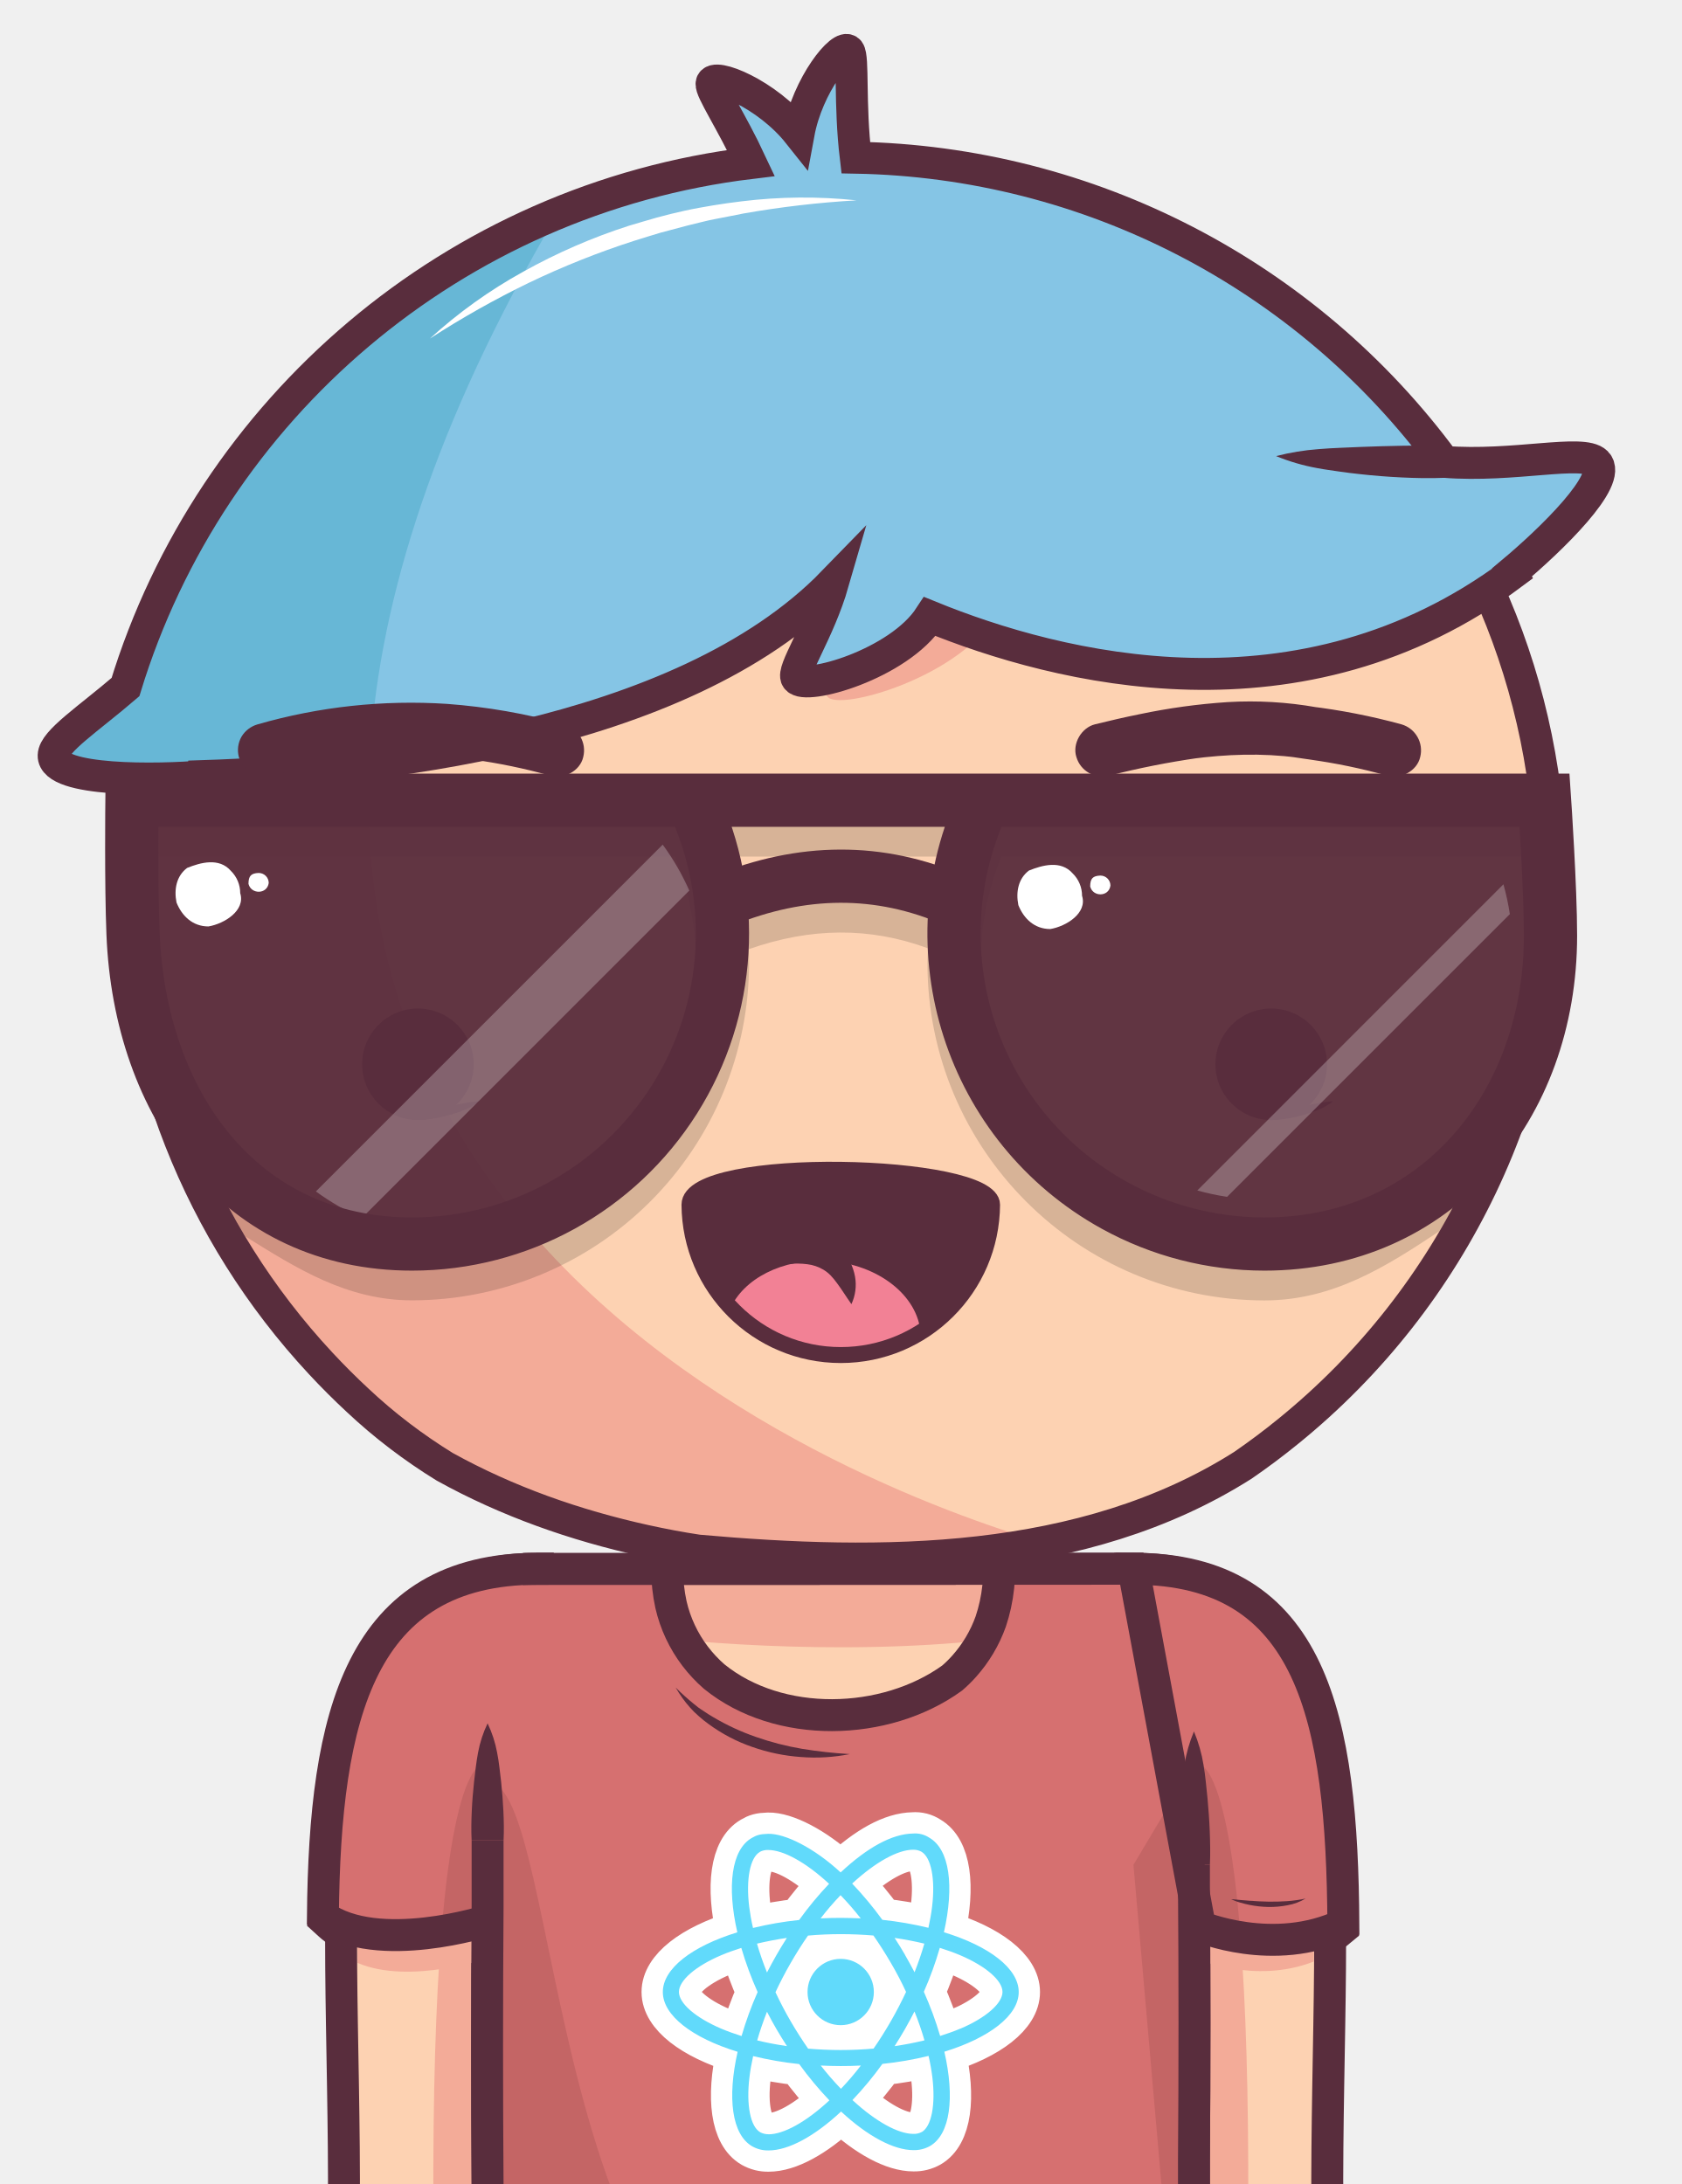
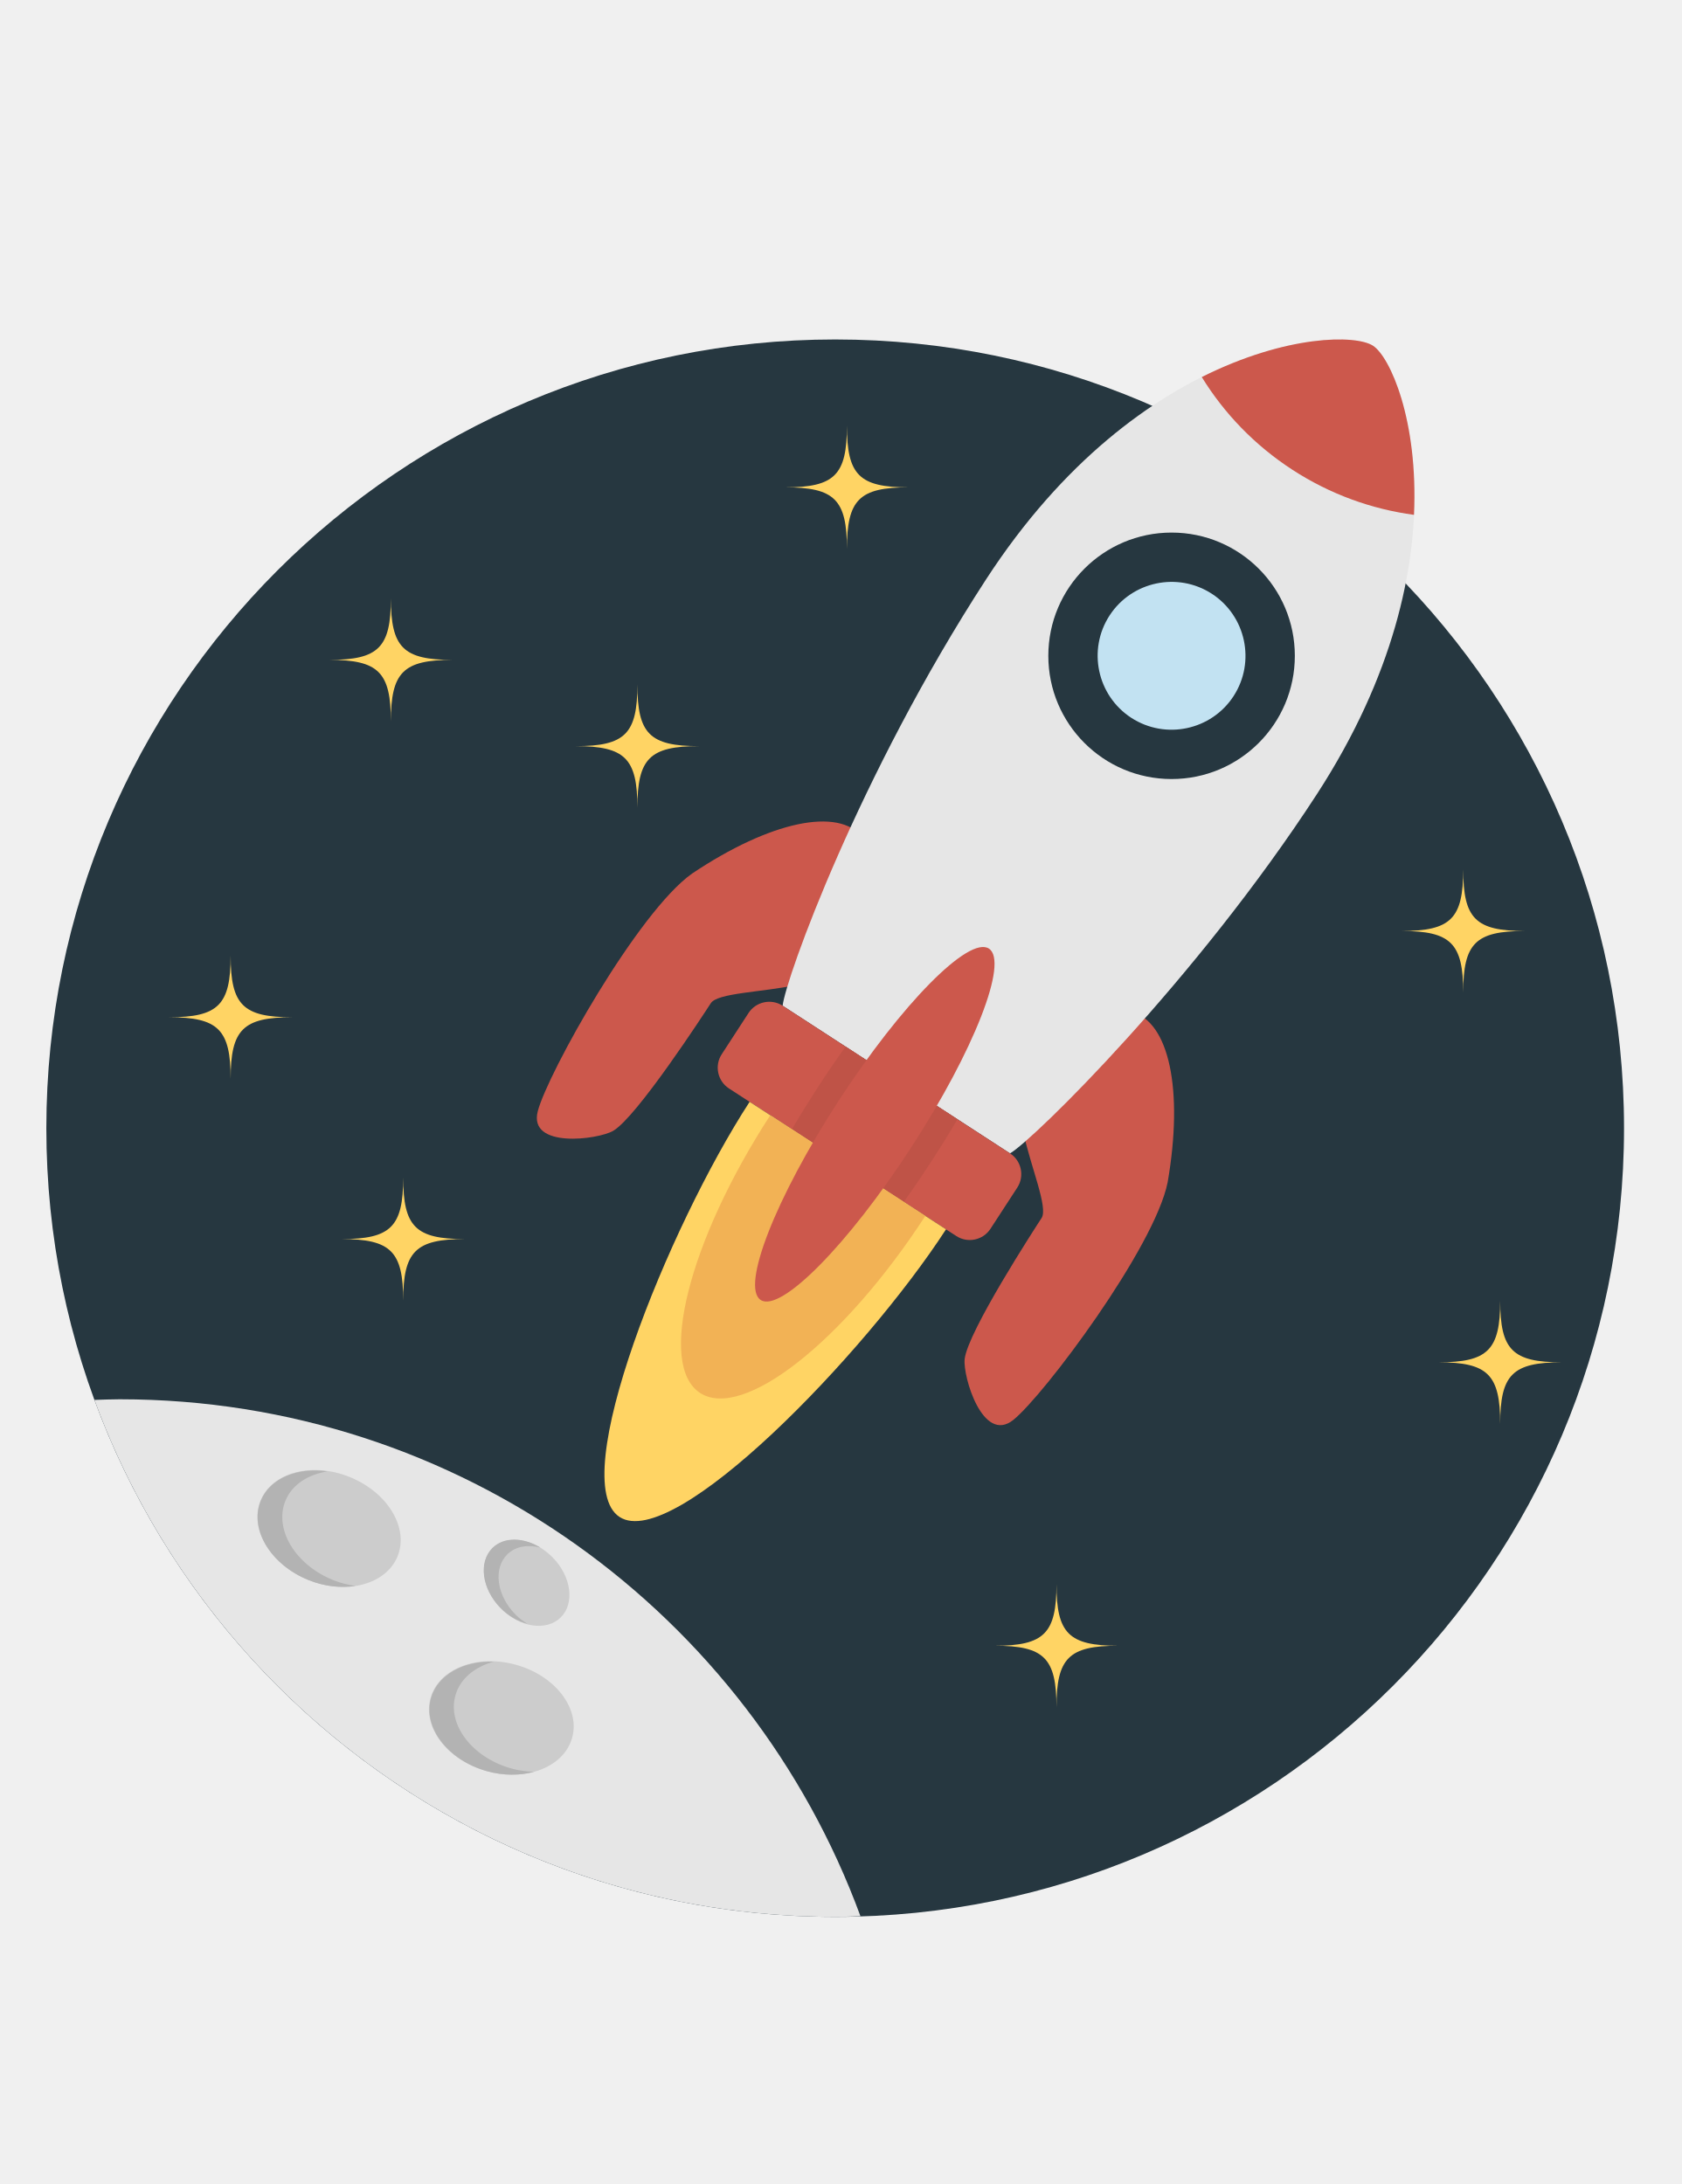
- <svg xmlns="http://www.w3.org/2000/svg" width="632" height="821" fill="none">
-   <g clip-path="url(#a)">
-     <path d="M426 589.72c90.76 0 72 114.24 72.87 241.28H426V589.72Z" fill="#FDD2B2" />
-     <path d="M448.74 662.87 426 701l11.38 130h31.76c.77-180.27-20.4-168.13-20.4-168.13Z" fill="#F3AB98" />
-     <path d="M49.25 331C49.25 183.68 168.68 64.25 316 64.25S582.75 183.68 582.75 331a266.213 266.213 0 0 1-98.65 207.12 264.415 264.415 0 0 1-16.94 12.69C407 589 331 589 262.39 582.89c-6.66-1-13.3-2.26-19.89-3.71-26.33-5.8-51.82-14.75-75.37-27.8a209.22 209.22 0 0 1-16.93-11.62 199.732 199.732 0 0 1-15.8-13.38 265.9 265.9 0 0 1-13.79-13.78A265.858 265.858 0 0 1 49.25 331Z" fill="#FDD2B2" />
-     <path d="M85.61 465.48c.7 1.2 1.39 2.4 2.11 3.58.43.72.88 1.42 1.33 2.14.66 1.07 1.32 2.14 2 3.19.48.76 1 1.5 1.46 2.24.66 1 1.32 2 2 3 .51.76 1 1.52 1.56 2.28.66 1 1.32 1.92 2 2.88.54.77 1.1 1.53 1.65 2.3.55.77 1.34 1.85 2 2.77.66.92 1.15 1.53 1.73 2.29.58.76 1.37 1.8 2.07 2.7.7.9 1.19 1.51 1.79 2.26.6.75 1.41 1.76 2.12 2.63.71.87 1.23 1.49 1.85 2.23.62.74 1.44 1.72 2.17 2.57.73.85 1.27 1.47 1.91 2.2l2.22 2.5c.65.73 1.31 1.44 2 2.16.86.94 1.73 1.87 2.6 2.79l1.21 1.28c1.29 1.34 2.59 2.68 3.91 4l.26.27c1.29 1.28 2.6 2.55 3.91 3.81l1.58 1.5c.95.89 1.9 1.78 2.86 2.66l1.16 1.06c1 .94 2.09 1.86 3.14 2.78 3.267 2.847 6.6 5.577 10 8.19a206.785 206.785 0 0 0 16.93 11.62c23.55 13 49 22 75.37 27.8 6.59 1.45 13.23 2.7 19.89 3.71 42.1 3.75 87 5.18 129.28-3.08C324.45 560 1.59 443.74 204.8 88.48c-2.72 1.25-5.4 2.54-8.06 3.88l-.59.29c-1.22.61-2.44 1.24-3.65 1.88l-1 .53c-3.76 2-7.48 4.07-11.13 6.23l-.9.53c-1.16.69-2.31 1.39-3.46 2.1l-.87.54a278.453 278.453 0 0 0-10.55 6.93l-1.08.75c-1.09.76-2.16 1.52-3.23 2.29l-.66.47a340.484 340.484 0 0 0-6.46 4.84l-.62.48c-1 .78-2 1.58-3 2.39l-1.17.94c-1 .81-2 1.62-3 2.45-2.11 1.75-4.19 3.55-6.24 5.37l-1.14 1-2.69 2.45L134 136a270.065 270.065 0 0 0-8.37 8.17l-1.38 1.41c-.79.82-1.58 1.64-2.36 2.47-.46.49-.92 1-1.37 1.48a214.59 214.59 0 0 0-4.06 4.46c-.45.51-.91 1-1.36 1.54-.71.81-1.41 1.63-2.11 2.45l-1.51 1.79c-.68.81-1.36 1.62-2 2.44-.54.66-1.08 1.33-1.61 2-1.07 1.33-2.12 2.66-3.16 4-.54.7-1.08 1.4-1.61 2.11s-1.2 1.59-1.79 2.4c-.59.81-1.07 1.45-1.59 2.18-.52.73-1.13 1.55-1.68 2.33a195.68 195.68 0 0 0-2.8 4.05c-.5.73-1 1.48-1.49 2.22-.49.74-1.1 1.66-1.64 2.5l-1.49 2.31-1.68 2.71c-.43.69-.86 1.38-1.28 2.07-.89 1.46-1.75 2.93-2.61 4.4l-1.22 2.16c-.54.95-1.08 1.91-1.61 2.87-.4.73-.8 1.46-1.19 2.19-.64 1.19-1.27 2.39-1.9 3.59l-1.2 2.34c-.64 1.28-1.28 2.55-1.91 3.84-.33.69-.67 1.39-1 2.09-.52 1.09-1 2.19-1.53 3.29-.31.66-.61 1.32-.91 2a213.102 213.102 0 0 0-2.17 5c-.22.52-.43 1.05-.65 1.57-.53 1.27-1.05 2.54-1.56 3.82-.27.67-.53 1.34-.79 2-.5 1.26-1 2.53-1.45 3.8-.21.55-.42 1.1-.62 1.65a549.286 549.286 0 0 0-1.85 5.26l-.56 1.7c-.44 1.333-.87 2.667-1.29 4l-.6 1.91c-.47 1.54-.93 3.08-1.37 4.63-.1.33-.2.66-.29 1-.52 1.84-1.02 3.687-1.5 5.54-.16.59-.3 1.19-.45 1.78-.35 1.39-.69 2.78-1 4.18l-.42 1.75c-.43 1.9-.85 3.8-1.24 5.71l-.15.77c-.34 1.7-.673 3.4-1 5.1-.11.61-.21 1.21-.32 1.82-.26 1.49-.51 3-.74 4.5-.08.51-.17 1-.24 1.52-.3 1.95-.57 3.91-.83 5.88l-.15 1.3c-.2 1.59-.38 3.19-.55 4.79-.06.6-.13 1.2-.19 1.81-.16 1.68-.31 3.37-.45 5.06 0 .35-.06.69-.08 1-.147 2-.277 4.017-.39 6.05 0 .53 0 1.07-.07 1.6a562.683 562.683 0 0 0-.18 4.71v1.77c0 2.05-.08 4.11-.08 6.17v.1c0 2.22 0 4.42.08 6.62 0 .76.06 1.52.08 2.28.05 1.47.1 2.94.17 4.41 0 .89.11 1.77.16 2.66.08 1.33.15 2.66.25 4 .07 1 .16 1.89.24 2.83.11 1.26.21 2.52.34 3.77.09 1 .21 1.94.31 2.91.14 1.21.27 2.43.42 3.64.12 1 .26 2 .39 2.95.16 1.18.32 2.37.5 3.55.15 1 .31 2 .47 3 .18 1.16.37 2.33.57 3.49.18 1 .36 2 .55 3 .21 1.15.43 2.3.65 3.44.22 1.14.41 2 .62 3 .24 1.14.48 2.27.74 3.4s.44 2 .68 2.93c.26 1.13.54 2.25.82 3.36.28 1.11.49 1.95.74 2.91.3 1.12.6 2.23.91 3.34.26 1 .53 1.92.81 2.87.32 1.11.65 2.21 1 3.31s.58 1.89.88 2.84a281.772 281.772 0 0 0 2 6.08c.38 1.09.76 2.18 1.15 3.27.33.91.65 1.83 1 2.74l1.24 3.27c.35.89.69 1.79 1 2.68.44 1.09.89 2.19 1.34 3.28.36.86.71 1.73 1.08 2.59.47 1.12 1 2.22 1.45 3.33.37.82.73 1.65 1.1 2.47.52 1.16 1.07 2.3 1.6 3.44l1.08 2.3c.61 1.26 1.24 2.5 1.87 3.75.32.63.62 1.27.95 1.9 1.92 3.74 3.92 7.43 6 11.07.29.47.66 1.08 1.02 1.69Z" fill="#F3AB98" />
-     <path d="M49.25 331C49.25 183.68 168.68 64.25 316 64.25S582.75 183.68 582.75 331a266.213 266.213 0 0 1-98.65 207.12 264.415 264.415 0 0 1-16.94 12.69C407 589 331 589 262.39 582.89c-6.66-1-13.3-2.26-19.89-3.71-26.33-5.8-51.82-14.75-75.37-27.8a209.22 209.22 0 0 1-16.93-11.62 199.732 199.732 0 0 1-15.8-13.38 265.9 265.9 0 0 1-13.79-13.78A265.858 265.858 0 0 1 49.25 331Z" stroke="#592D3D" stroke-width="12" stroke-miterlimit="10" />
-     <path d="M202.12 589.72c-90.77 0-72 114.24-72.87 241.28h72.87V589.72Z" fill="#FDD2B2" />
-     <path d="M183.23 662.87 206 701l-11.39 130h-31.73c-.81-180.27 20.35-168.13 20.35-168.13Z" fill="#F3AB98" />
-     <path d="M435.47 901H196.53a13.282 13.282 0 0 1-13.27-13.28V603a13.282 13.282 0 0 1 13.27-13.28h233.23c13.09 0 19 7.66 19 19.88v278.08a13.292 13.292 0 0 1-8.196 12.308A13.29 13.29 0 0 1 435.47 901Z" fill="#FDD2B2" />
-     <path d="M445.05 597.62a19.333 19.333 0 0 1-2.51-4 17.241 17.241 0 0 0-8.28-3.51 28.847 28.847 0 0 0-4.5-.34H196.53A13.282 13.282 0 0 0 183.26 603c29 10.42 83.29 16.24 132.74 16.24 63.06 0 104.38-9.35 129.05-21.62Z" fill="#F3AB98" />
-     <path d="M202.12 589.72c-90.77 0-72 114.24-72.87 241.28h50.07M426 589.72c90.76 0 72 114.24 72.87 241.28h-50.13L426 589.72Z" stroke="#592D3D" stroke-width="12" stroke-miterlimit="10" stroke-linecap="square" />
-     <path d="m196.53 589.82 233.23-.1" stroke="#592D3D" stroke-width="12" stroke-miterlimit="10" />
-     <path d="M196.53 901h116.62C204 901 212.24 669.82 183.26 669.82v217.86a13.29 13.29 0 0 0 3.872 9.413A13.276 13.276 0 0 0 196.53 901Z" fill="#F3AB98" />
-     <path d="M177.26 691.85c-.19-3.67-.11-7.34.05-11s.47-7.35.86-11c.2-1.84.4-3.67.65-5.51.25-1.84.49-3.67.85-5.51a44.155 44.155 0 0 1 3.59-11 44.155 44.155 0 0 1 3.59 11c.36 1.84.62 3.67.85 5.51.23 1.84.45 3.67.65 5.51.38 3.67.68 7.34.85 11 .17 3.66.25 7.34.06 11h-12Z" fill="#592D3D" />
-     <path d="M448.74 701v8c.26 34 .26 69 0 102.75v75.94A13.277 13.277 0 0 1 435.47 901H196.53a13.282 13.282 0 0 1-13.27-13.28v-65.85c-.25-34.87-.25-69.87 0-105.3v-24.72" stroke="#592D3D" stroke-width="12" stroke-miterlimit="10" />
-     <path d="M442.74 701c-.19-4.17-.1-8.35.06-12.53s.47-8.35.85-12.53c.2-2.09.41-4.18.65-6.27.24-2.09.49-4.17.85-6.26a55.126 55.126 0 0 1 3.59-12.53 55.126 55.126 0 0 1 3.59 12.53c.36 2.09.62 4.18.85 6.26.23 2.08.45 4.18.65 6.27.38 4.18.69 8.35.85 12.53.16 4.18.25 8.36.06 12.53h-12Zm-56.06-27.55C386.9 664 398.9 660 404.9 666a10.59 10.59 0 0 1 2.264 3.466 10.598 10.598 0 0 1-.083 8.121 10.606 10.606 0 0 1-9.871 6.448 10.615 10.615 0 0 1-7.47-3.185 10.395 10.395 0 0 1-3.06-7.4Zm-162.57-.3C223.9 665 232.9 661 238.9 664c8 3 8 14 0 19-4 2-8 0-11.75-2.48a10.395 10.395 0 0 1-3.04-7.37Z" fill="#592D3D" />
-     <path d="M316 662.77a27.136 27.136 0 0 1 1.5 5.84c.298 1.933.461 3.884.49 5.84l.3 11.69c.09 3.89.21 7.79.25 11.69l.17 11.67c.23 15.57.22 31.16.28 46.74.06 15.58.18 31.16 0 46.74-.09 7.79-.3 15.58-.53 23.37-.1 3.89-.29 7.79-.67 11.68a92.437 92.437 0 0 1-1.77 11.69 92.437 92.437 0 0 1-1.77-11.69c-.38-3.89-.57-7.79-.67-11.68-.23-7.79-.44-15.58-.53-23.37-.2-15.58 0-31.16 0-46.74 0-15.58 0-31.15.18-46.73l.17-11.7.33-11.68.33-11.68c.037-1.956.204-3.907.5-5.84a27.122 27.122 0 0 1 1.44-5.84Z" fill="#F3AB98" />
-     <path d="M241.22 714a18.524 18.524 0 0 1 4.67-1.5 29.765 29.765 0 0 1 4.68-.5l9.35-.33 18.7-.41c12.46-.19 24.91-.24 37.38-.27 12.47-.03 24.93-.16 37.39 0 6.23.09 12.46.3 18.7.53 3.11.11 6.23.3 9.34.67 3.158.35 6.284.945 9.35 1.78a59.177 59.177 0 0 1-9.35 1.77c-3.11.38-6.23.57-9.34.67-6.24.23-12.47.43-18.7.52-12.46.19-24.92 0-37.39 0-12.47 0-24.93 0-37.4-.15-6.23-.06-12.46-.26-18.68-.5l-9.35-.34a29.417 29.417 0 0 1-4.67-.5 18.444 18.444 0 0 1-4.68-1.44Zm17.19 31.38a12.516 12.516 0 0 1 3.74-1.11 18.337 18.337 0 0 1 3.62-.15c2.39.1 4.78.16 7.17.21 4.78.11 9.56.15 14.34.17 9.63 0 19.09.08 28.76-.21 9.67-.29 19.26-.43 28.88-.39 4.81 0 9.62.13 14.42.24 2.416.032 4.83.189 7.23.47 2.467.272 4.902.785 7.27 1.53a36.597 36.597 0 0 1-7.16 2 61.074 61.074 0 0 1-7.21.86c-4.82.35-9.64.65-14.45.82-9.64.36-19.27.32-28.88.45-4.81 0-9.61.22-14.48.1-4.87-.12-9.69-.13-14.52-.31s-9.68-.58-14.5-1.08c-2.42-.27-4.82-.57-7.23-.9a16.838 16.838 0 0 1-3.57-.84 11.493 11.493 0 0 1-3.43-1.86Zm-3.48 35.49a13.079 13.079 0 0 1 3.82-1.5 19.13 19.13 0 0 1 3.82-.49l7.63-.32c5.09-.18 10.19-.33 15.28-.41 10.18-.15 20.36-.15 30.52-.15s20.36-.17 30.54 0c5.09.09 10.18.3 15.27.53 2.553.086 5.1.306 7.63.66 2.605.357 5.17.964 7.66 1.81a41.239 41.239 0 0 1-7.63 1.77 70.317 70.317 0 0 1-7.64.67c-5.09.23-10.18.44-15.27.53-10.18.2-20.37.06-30.55 0s-20.36-.06-30.54-.25c-5.09-.1-10.19-.28-15.28-.49l-7.63-.37a19.354 19.354 0 0 1-3.82-.5 12.85 12.85 0 0 1-3.81-1.49Zm238.87-43.52c.21-37.11-1.21-70.07-7.73-95.39C476 616.6 457.89 601.48 426 601.48L448.79 736s22.52 10.24 45.01 1.35Z" fill="#F3AB98" />
-     <path d="M502.41 726.79a20.344 20.344 0 0 1-3.7 2.43" stroke="#592D3D" stroke-width="12" stroke-miterlimit="10" stroke-linecap="square" />
-     <path d="M142.11 640.88c-6.83 25.57-8 59.13-7.74 97 19.9 8.54 50.42-2.15 50.42-2.15l17.33-132.24c-30.87-.03-49.27 13.87-60.01 37.39Z" fill="#F3AB98" />
-     <path d="M429.76 589.72h-54.21v.1a62.796 62.796 0 0 1-1.44 13.39 61.024 61.024 0 0 1-1.74 6.33 50.884 50.884 0 0 1-10 16.83 48.372 48.372 0 0 1-4.5 4.43c-25.17 18.2-65.17 19.2-89.48-.58a51.783 51.783 0 0 1-7.11-7.6 50.846 50.846 0 0 1-9.1-19.41 62.458 62.458 0 0 1-1.07-6.59 61.057 61.057 0 0 1-.37-6.8v-.1h-54.21A13.282 13.282 0 0 0 183.26 603v284.68a13.29 13.29 0 0 0 3.872 9.413A13.276 13.276 0 0 0 196.53 901h238.94a13.282 13.282 0 0 0 13.27-13.28V609.6c0-12.22-5.89-19.88-18.98-19.88Z" fill="#D67070" />
-     <path d="M426 589.72c63.54 0 73.4 56 73.9 133.17-18.6 11.62-48.91 1.31-48.91 1.31L426 589.72Z" fill="#D67070" />
-     <path d="M448.74 662.87 426 701l11.38 130h11.61V725.35l17.28 2.89c-5.67-72.17-17.53-65.37-17.53-65.37Z" fill="#C46565" />
-     <path d="M202.12 589.72c-61.78 0-75.83 53.8-76.85 127.66 19 19.86 58 4.58 58 4.58l18.85-132.24Z" fill="#D67070" />
-     <path d="M183.23 662.87V722l-17.31 4.31c5.67-70.12 17.31-63.44 17.31-63.44Z" fill="#C46565" />
-     <path d="M202.12 589.72c-66.79 0-80.08 54.7-80.76 130.72C142 735.22 183.22 722 183.22 722M426 589.72c67.41 0 78.45 56.29 78.9 133.78-26.2 12.43-53.91.7-53.91.7L426 589.72Z" stroke="#592D3D" stroke-width="12" stroke-miterlimit="10" stroke-linecap="square" />
-     <path d="M196.53 901h116.62C204 901 212.24 669.82 183.26 669.82v217.86a13.29 13.29 0 0 0 3.872 9.413A13.276 13.276 0 0 0 196.53 901Z" fill="#C46565" />
-     <path d="M177.26 691.85c-.19-3.67-.11-7.34.05-11s.47-7.35.86-11c.2-1.84.4-3.67.65-5.51.25-1.84.49-3.67.85-5.51a44.155 44.155 0 0 1 3.59-11 43.74 43.74 0 0 1 3.58 11c.37 1.84.63 3.67.86 5.51.23 1.84.45 3.67.65 5.51.38 3.67.68 7.34.85 11 .17 3.66.25 7.34.06 11h-12Z" fill="#592D3D" />
-     <path d="M448.74 701v8c.26 34 .26 69 0 102.75v75.94A13.277 13.277 0 0 1 435.47 901H196.53a13.282 13.282 0 0 1-13.27-13.28v-65.85c-.25-34.87-.25-69.87 0-105.3v-24.72" stroke="#592D3D" stroke-width="12" stroke-miterlimit="10" />
-     <path d="M442.74 701c-.19-4.17-.1-8.35.06-12.53s.47-8.35.85-12.53c.2-2.09.41-4.18.65-6.27.24-2.09.49-4.17.86-6.26a54.519 54.519 0 0 1 3.58-12.53 55.126 55.126 0 0 1 3.59 12.53c.36 2.09.62 4.18.85 6.26.23 2.08.45 4.18.65 6.27.38 4.18.69 8.35.85 12.53.16 4.18.25 8.36.06 12.53h-12Z" fill="#592D3D" />
-     <path d="M375.55 589.82a62.796 62.796 0 0 1-1.44 13.39 61.024 61.024 0 0 1-1.74 6.33 50.884 50.884 0 0 1-10 16.83 48.372 48.372 0 0 1-4.5 4.43c-25.17 18.2-65.17 19.2-89.48-.58a51.783 51.783 0 0 1-7.11-7.6 50.846 50.846 0 0 1-9.1-19.41 62.458 62.458 0 0 1-1.07-6.59 61.057 61.057 0 0 1-.37-6.8m-54.21 0 233.23-.1-233.23.1Z" stroke="#592D3D" stroke-width="12" stroke-miterlimit="10" />
-     <path d="M319.4 659.39a66.595 66.595 0 0 1-18.39 1.1 69.78 69.78 0 0 1-18.2-3.76 61.442 61.442 0 0 1-16.5-8.64l-1.86-1.41c-.61-.48-1.2-1-1.79-1.52a32.226 32.226 0 0 1-3.33-3.28 43.838 43.838 0 0 1-5.38-7.51 87.56 87.56 0 0 0 6.74 6.09c.58.48 1.17.95 1.75 1.4.58.45 1.23.82 1.84 1.24.61.42 1.22.84 1.85 1.23l1.91 1.16a88.081 88.081 0 0 0 16.1 7.46 106.232 106.232 0 0 0 17.25 4.45 173.89 173.89 0 0 0 18.01 1.99Z" fill="#592D3D" />
-     <path d="M123.83 723.5a24.507 24.507 0 0 0 3.68 2.77" stroke="#592D3D" stroke-width="12" stroke-miterlimit="10" stroke-linecap="square" />
-     <path d="M490.7 713.69a19.895 19.895 0 0 1-6.76 2.52 34.796 34.796 0 0 1-7.2.65 40.197 40.197 0 0 1-7.18-.79c-1.18-.21-2.33-.56-3.49-.87-1.16-.31-2.27-.77-3.37-1.24 1.21 0 2.38.18 3.56.28l3.52.29c1.17 0 2.33.2 3.5.21 1.17.01 2.32.11 3.48.12 2.333.04 4.667-.023 7-.19a49.333 49.333 0 0 0 6.94-.98Z" fill="#592D3D" />
-     <path d="M382.88 748.83c0-8.86-11.1-17.26-28.11-22.47 3.93-17.34 2.18-31.13-5.51-35.55a9.564 9.564 0 0 0-6.08-1.56c-8 .13-17.31 5.35-27.23 14.62-9.95-9.22-20.95-14.67-27.24-14.51-3.16.09-4.37.52-6.16 1.56-7.67 4.41-9.38 18.18-5.43 35.47-17 5.23-28 13.61-28 22.44 0 8.83 11.1 17.26 28.11 22.47-3.93 17.34-2.18 31.13 5.51 35.55a11.928 11.928 0 0 0 6.13 1.53c7.5 0 17.31-5.35 27.24-14.62 9.92 9.22 19.74 14.51 27.24 14.51a12.104 12.104 0 0 0 6.16-1.53c7.66-4.42 9.38-18.19 5.42-35.47 16.91-5.21 27.95-13.61 27.95-22.44Zm-39.72-53.49a6.325 6.325 0 0 1 3.1.71c3.71 2.13 5.32 10.23 4.07 20.64-.3 2.56-.79 5.26-1.39 8a132.986 132.986 0 0 0-17.32-3 132.861 132.861 0 0 0-11.34-13.63c8.88-8.19 17.21-12.71 22.88-12.72Zm-51.32 67.45c1.28 2.18 2.59 4.307 3.93 6.38-3.87-.57-7.61-1.28-11.18-2.15 1-3.52 2.26-7.15 3.68-10.77 1.12 2.18 2.29 4.36 3.57 6.54Zm-7.33-32.15c3.57-.84 7.33-1.58 11.23-2.15-1.33 2.1-2.67 4.25-3.92 6.46s-2.43 4.36-3.55 6.54a114.84 114.84 0 0 1-3.76-10.85Zm6.95 18.27c1.69-3.65 3.6-7.31 5.65-10.88 2.05-3.57 4.3-7.17 6.57-10.41 4.06-.36 8.18-.55 12.32-.55 4.14 0 8.23.19 12.27.52 2.26 3.24 4.47 6.71 6.6 10.36 2.13 3.65 4 7.2 5.67 10.85-1.72 3.66-3.6 7.31-5.65 10.88-2.05 3.57-4.3 7.17-6.57 10.42-4.06.35-8.18.54-12.32.54-4.14 0-8.23-.19-12.27-.52-2.26-3.24-4.47-6.7-6.6-10.36-2.13-3.66-3.95-7.2-5.67-10.85Zm48.7 13.8c1.25-2.18 2.42-4.39 3.54-6.57a114.649 114.649 0 0 1 3.76 10.86c-3.57.87-7.33 1.61-11.23 2.18 1.34-2.11 2.67-4.26 3.93-6.47Zm0-27.84c-1.25-2.18-2.59-4.31-3.93-6.38 3.88.567 7.607 1.283 11.18 2.15-1 3.52-2.26 7.15-3.68 10.77-1.15-2.18-2.32-4.36-3.6-6.54h.03Zm-16.66-13.72c-2.46-.1-5-.19-7.5-.19s-5.1.06-7.58.19a105.674 105.674 0 0 1 7.5-8.72 114.22 114.22 0 0 1 7.58 8.72Zm-37.93-25a6.084 6.084 0 0 1 3.14-.71c5.64 0 14 4.5 22.9 12.71a129.387 129.387 0 0 0-11.26 13.6 129.052 129.052 0 0 0-17.34 3c-.63-2.72-1.09-5.37-1.42-7.9-1.28-10.42.3-18.52 3.98-20.67v-.03Zm-6.87 69.23c-2.7-.85-5.26-1.78-7.63-2.78-9.66-4.12-15.9-9.52-15.9-13.8 0-4.28 6.24-9.71 15.9-13.8 2.34-1 4.9-1.91 7.55-2.75a130.759 130.759 0 0 0 6.13 16.6 130.734 130.734 0 0 0-6.05 16.56v-.03Zm10.12 36.91a6.435 6.435 0 0 1-3.08-.73c-3.71-2.13-5.32-10.23-4.07-20.64.3-2.57.79-5.26 1.39-8a131.264 131.264 0 0 0 17.32 3 131.91 131.91 0 0 0 11.34 13.64c-8.89 8.24-17.23 12.76-22.9 12.76v-.03Zm27.23-17.09a114.561 114.561 0 0 1-7.58-8.73c2.46.11 5 .19 7.5.19s5.1-.05 7.58-.19a106.013 106.013 0 0 1-7.5 8.76v-.03Zm30.38 16.25a6.084 6.084 0 0 1-3.14.71c-5.64 0-14-4.5-22.9-12.71a129.387 129.387 0 0 0 11.26-13.6 129.052 129.052 0 0 0 17.34-3 75.545 75.545 0 0 1 1.42 7.93c1.28 10.45-.3 18.54-3.98 20.7v-.03Zm14.48-38.85c-2.35 1-4.91 1.9-7.56 2.75a131.57 131.57 0 0 0-6.13-16.61 129.01 129.01 0 0 0 6-16.52c2.7.85 5.26 1.77 7.66 2.78 9.66 4.12 15.9 9.52 15.9 13.8 0 4.28-6.22 9.74-15.87 13.83v-.03Z" fill="#000" stroke="#fff" stroke-width="16" />
-     <path d="M315.97 761.29c6.881 0 12.46-5.579 12.46-12.46 0-6.881-5.579-12.46-12.46-12.46-6.881 0-12.46 5.579-12.46 12.46 0 6.881 5.579 12.46 12.46 12.46Z" fill="#000" stroke="#fff" stroke-width="24" />
-     <path d="M382.88 748.83c0-8.86-11.1-17.26-28.11-22.47 3.93-17.34 2.18-31.13-5.51-35.55a9.564 9.564 0 0 0-6.08-1.56c-8 .13-17.31 5.35-27.23 14.62-9.95-9.22-20.95-14.67-27.24-14.51-3.16.09-4.37.52-6.16 1.56-7.67 4.41-9.38 18.18-5.43 35.47-17 5.23-28 13.61-28 22.44 0 8.83 11.1 17.26 28.11 22.47-3.93 17.34-2.18 31.13 5.51 35.55a11.928 11.928 0 0 0 6.13 1.53c7.5 0 17.31-5.35 27.24-14.62 9.92 9.22 19.74 14.51 27.24 14.51a12.104 12.104 0 0 0 6.16-1.53c7.66-4.42 9.38-18.19 5.42-35.47 16.91-5.21 27.95-13.61 27.95-22.44Zm-39.72-53.49a6.325 6.325 0 0 1 3.1.71c3.71 2.13 5.32 10.23 4.07 20.64-.3 2.56-.79 5.26-1.39 8a132.986 132.986 0 0 0-17.32-3 132.861 132.861 0 0 0-11.34-13.63c8.88-8.19 17.21-12.71 22.88-12.72Zm-51.32 67.45c1.28 2.18 2.59 4.307 3.93 6.38-3.87-.57-7.61-1.28-11.18-2.15 1-3.52 2.26-7.15 3.68-10.77 1.12 2.18 2.29 4.36 3.57 6.54Zm-7.33-32.15c3.57-.84 7.33-1.58 11.23-2.15-1.33 2.1-2.67 4.25-3.92 6.46s-2.43 4.36-3.55 6.54a114.84 114.84 0 0 1-3.76-10.85Zm6.95 18.27c1.69-3.65 3.6-7.31 5.65-10.88 2.05-3.57 4.3-7.17 6.57-10.41 4.06-.36 8.18-.55 12.32-.55 4.14 0 8.23.19 12.27.52 2.26 3.24 4.47 6.71 6.6 10.36 2.13 3.65 4 7.2 5.67 10.85-1.72 3.66-3.6 7.31-5.65 10.88-2.05 3.57-4.3 7.17-6.57 10.42-4.06.35-8.18.54-12.32.54-4.14 0-8.23-.19-12.27-.52-2.26-3.24-4.47-6.7-6.6-10.36-2.13-3.66-3.95-7.2-5.67-10.85Zm48.7 13.8c1.25-2.18 2.42-4.39 3.54-6.57a114.649 114.649 0 0 1 3.76 10.86c-3.57.87-7.33 1.61-11.23 2.18 1.34-2.11 2.67-4.26 3.93-6.47Zm0-27.84c-1.25-2.18-2.59-4.31-3.93-6.38 3.88.567 7.607 1.283 11.18 2.15-1 3.52-2.26 7.15-3.68 10.77-1.15-2.18-2.32-4.36-3.6-6.54h.03Zm-16.66-13.72c-2.46-.1-5-.19-7.5-.19s-5.1.06-7.58.19a105.674 105.674 0 0 1 7.5-8.72 114.22 114.22 0 0 1 7.58 8.72Zm-37.93-25a6.084 6.084 0 0 1 3.14-.71c5.64 0 14 4.5 22.9 12.71a129.387 129.387 0 0 0-11.26 13.6 129.052 129.052 0 0 0-17.34 3c-.63-2.72-1.09-5.37-1.42-7.9-1.28-10.42.3-18.52 3.98-20.67v-.03Zm-6.87 69.23c-2.7-.85-5.26-1.78-7.63-2.78-9.66-4.12-15.9-9.52-15.9-13.8 0-4.28 6.24-9.71 15.9-13.8 2.34-1 4.9-1.91 7.55-2.75a130.759 130.759 0 0 0 6.13 16.6 130.734 130.734 0 0 0-6.05 16.56v-.03Zm10.12 36.91a6.435 6.435 0 0 1-3.08-.73c-3.71-2.13-5.32-10.23-4.07-20.64.3-2.57.79-5.26 1.39-8a131.264 131.264 0 0 0 17.32 3 131.91 131.91 0 0 0 11.34 13.64c-8.89 8.24-17.23 12.76-22.9 12.76v-.03Zm27.23-17.09a114.561 114.561 0 0 1-7.58-8.73c2.46.11 5 .19 7.5.19s5.1-.05 7.58-.19a106.013 106.013 0 0 1-7.5 8.76v-.03Zm30.38 16.25a6.084 6.084 0 0 1-3.14.71c-5.64 0-14-4.5-22.9-12.71a129.387 129.387 0 0 0 11.26-13.6 129.052 129.052 0 0 0 17.34-3 75.545 75.545 0 0 1 1.42 7.93c1.28 10.45-.3 18.54-3.98 20.7v-.03Zm14.48-38.85c-2.35 1-4.91 1.9-7.56 2.75a131.57 131.57 0 0 0-6.13-16.61 129.01 129.01 0 0 0 6-16.52c2.7.85 5.26 1.77 7.66 2.78 9.66 4.12 15.9 9.52 15.9 13.8 0 4.28-6.22 9.74-15.87 13.83v-.03Z" fill="#61DAFB" />
-     <path d="M315.97 761.29c6.881 0 12.46-5.579 12.46-12.46 0-6.881-5.579-12.46-12.46-12.46-6.881 0-12.46 5.579-12.46 12.46 0 6.881 5.579 12.46 12.46 12.46Z" fill="#61DAFB" />
-     <path d="M157.06 421.04c11.576 0 20.96-9.384 20.96-20.96s-9.384-20.96-20.96-20.96-20.96 9.384-20.96 20.96 9.384 20.96 20.96 20.96Z" fill="#592D3D" />
-     <path d="M156.93 417c1.79-.1 3.79-.26 5.7-.46 1.91-.2 3.86-.44 5.79-.74 1.93-.3 3.87-.65 5.81-1 1.94-.35 3.92-.68 6-.83a24.752 24.752 0 0 1-5.31 3.12 48.726 48.726 0 0 1-5.78 2 50.488 50.488 0 0 1-6 1.36 36.15 36.15 0 0 1-6.24.54l.03-3.99ZM477.77 421.04c11.576 0 20.96-9.384 20.96-20.96s-9.384-20.96-20.96-20.96-20.96 9.384-20.96 20.96 9.384 20.96 20.96 20.96Z" fill="#592D3D" />
-     <path d="M477.77 417c1.8-.1 3.79-.26 5.7-.46 1.91-.2 3.87-.44 5.8-.74 1.93-.3 3.87-.65 5.81-1 1.94-.35 3.92-.68 6-.83a24.992 24.992 0 0 1-5.31 3.12 48.726 48.726 0 0 1-5.78 2 50.885 50.885 0 0 1-6 1.36c-2.061.36-4.148.541-6.24.54l.02-3.99Zm-218.63 35.86c0-18.9 113.72-16.06 113.72 0a56.861 56.861 0 0 1-113.72 0Z" fill="#592D3D" />
-     <path d="M311 474c-16.95-1-31.73 6.75-36.65 18.22a56.857 56.857 0 0 0 65.14 12.53 55.478 55.478 0 0 0 6.51-3.55c-.92-14.11-15.94-26.02-35-27.2Z" fill="#F28195" />
-     <path d="M259.14 452.86c0-18.9 113.72-16.06 113.72 0a56.861 56.861 0 0 1-113.72 0Z" stroke="#592D3D" stroke-width="6" stroke-miterlimit="10" />
-     <path d="M294.12 463.46c.45-.11.63-.16.92-.21l.75-.14c.49-.09 1-.14 1.46-.18.96-.098 1.926-.131 2.89-.1a25.05 25.05 0 0 1 5.79.81 21.396 21.396 0 0 1 10.35 6.1 20.185 20.185 0 0 1 5.08 10.16c.625 3.508.15 7.123-1.36 10.35-2.07-2.93-3.66-5.56-5.32-7.76a28.294 28.294 0 0 0-2.45-3 14.09 14.09 0 0 0-2.7-2.16 15.48 15.48 0 0 0-6.11-2.09A29.622 29.622 0 0 0 300 475c-.59 0-1.18 0-1.76.05l-.85.06h-.62l-2.65-11.65Z" fill="#592D3D" />
-     <path d="M374.73 230.34c-12.86 24-60 37.44-63.83 31.42-4.29-6.73 37.85-55.32 13.9-106.14" fill="#F3AB98" />
-     <path d="M600 173.85c-5.1-5.1-31.06 1.83-57.19-.23A280.99 280.99 0 0 0 321.63 59.28c-2.44-20.48-.75-37.68-2.61-40.1-2.49-3.22-15.49 12.68-18.87 31-11.91-15-32.14-23-32.72-18.8-.38 2.68 7.44 14.09 14.81 29.9-111.6 13.47-203.08 92.26-235.08 197-13.86 11.92-26.86 20.34-27 25.69-.27 9.92 39.31 9.36 56.58 7.82v-.06c60.65-2 179-13.78 236.42-72.89-5.52 19.09-15.69 33.16-13.73 36.16 3 4.67 38.32-5.19 50.07-23.24 48 19.59 139.49 43.16 219-16.16l-.22-.43c14.49-12.11 38.07-34.92 31.72-41.32Z" fill="#85C5E5" />
-     <path d="M542.85 179.62c-5.4.24-10.66.11-16-.14s-10.59-.67-15.87-1.26c-2.64-.29-5.28-.6-7.91-1s-5.27-.72-7.89-1.23a76.905 76.905 0 0 1-15.58-4.54 91.882 91.882 0 0 1 16-2.62c2.63-.22 5.26-.37 7.89-.48l7.88-.34c5.25-.22 10.49-.34 15.72-.45 5.23-.11 10.48-.12 15.62 0l.14 12.06ZM52.6 261v.39l-.12.53-.28 1.11c-.21.75-.43 1.52-.66 2.29-.47 1.55-1 3.14-1.54 4.75-.54 1.61-1.06 3.28-1.77 5a20.656 20.656 0 0 1-1.38 2.6 17.887 17.887 0 0 1-2.07 2.77 13.136 13.136 0 0 1-3.72-5.47 16.114 16.114 0 0 1-.76-2.9c-.21-1-.31-2-.43-2.95a30 30 0 0 1 0-6c.098-1.009.258-2.011.48-3 .12-.5.25-1 .41-1.51.077-.261.167-.518.27-.77.1-.28.18-.48.36-.9L52.6 261Z" fill="#592D3D" />
-     <path d="M76.74 291.82v-.06c17-.56 38.63-1.9 62.14-4.84 2.63-55.92 22-121.58 65.92-198.44l-6.8-3.25A282.162 282.162 0 0 0 47.16 258.31c-13.86 11.92-26.86 20.34-27 25.69-.27 9.92 39.31 9.36 56.58 7.82Z" fill="#67B7D6" />
-     <path d="M600 173.85c-5.1-5.1-31.06 1.83-57.19-.23A280.99 280.99 0 0 0 321.63 59.28c-2.44-20.48-.75-37.68-2.61-40.1-2.49-3.22-15.49 12.68-18.87 31-11.91-15-32.14-23-32.72-18.8-.38 2.68 7.44 14.09 14.81 29.9-111.6 13.47-203.08 92.26-235.08 197-13.86 11.92-26.86 20.34-27 25.69-.27 9.92 39.31 9.36 56.58 7.82v-.06c60.65-2 179-13.78 236.42-72.89-5.52 19.09-15.69 33.16-13.73 36.16 3 4.67 38.32-5.19 50.07-23.24 48 19.59 139.49 43.16 219-16.16l-.22-.43c14.49-12.11 38.07-34.92 31.72-41.32Z" stroke="#592D3D" stroke-width="12" stroke-miterlimit="10" />
-     <path d="M321.93 75.31a367.408 367.408 0 0 0-42.48 4.94c-3.48.67-6.95 1.41-10.44 2.05-3.49.64-6.9 1.61-10.35 2.41l-10.26 2.72c-3.4 1-6.77 2.08-10.15 3.12a314.22 314.22 0 0 0-39.43 15.73 348.298 348.298 0 0 0-37.25 21 183.871 183.871 0 0 1 35.08-25.14 219.22 219.22 0 0 1 39.76-17.29c3.48-1 6.94-2.09 10.42-3.05 3.48-.96 7-1.82 10.55-2.6 3.55-.78 7.1-1.4 10.66-2 3.56-.6 7.15-1.07 10.73-1.52a189.999 189.999 0 0 1 43.16-.37Z" fill="#fff" />
-     <path d="M416.89 291.57a318.241 318.241 0 0 1 33.51-6.65l-2.66.35c13.18-1.74 26.54-2.25 39.75-.48l-2.66-.36c3.27.46 6.54 1 9.82 1.42l-2.66-.36a221.029 221.029 0 0 1 29.48 6.11c5 1.39 11.1-1.73 12.3-7a10.19 10.19 0 0 0-7-12.3 239.126 239.126 0 0 0-34.59-6.78l2.66.36a143.002 143.002 0 0 0-33.44-1.95 235.102 235.102 0 0 0-33.09 4.55c-5.62 1.13-11.2 2.43-16.76 3.8-5.08 1.25-8.62 7.26-7 12.3a10.188 10.188 0 0 0 12.3 7l.04-.01Zm-314.75.03a202.567 202.567 0 0 1 29.25-6.19l-2.66.36a195.531 195.531 0 0 1 51.38.08l-2.66-.35a218.94 218.94 0 0 1 29.45 6.1c5 1.4 11.1-1.73 12.3-7a10.19 10.19 0 0 0-7-12.3 227.318 227.318 0 0 0-44.2-7.7 208.268 208.268 0 0 0-71.22 7.71 10.39 10.39 0 0 0-6 4.6 10.2 10.2 0 0 0-1 7.7c1.65 5.11 6.91 8.54 12.3 7l.06-.01Z" fill="#592D3D" />
-     <path opacity=".15" d="M541 462.82a265.298 265.298 0 0 0 26.3-59.43c-17.24 35.74-49.84 65.46-92.11 65.46a106.752 106.752 0 0 1-106.61-106.63 105.677 105.677 0 0 1 7.83-40.22H574a105.31 105.31 0 0 1 7.62 33.39c.73-8 1.12-16.19 1.12-24.42a269.111 269.111 0 0 0-1.58-29H50.83a269.162 269.162 0 0 0-1.58 29c0 4.73.14 9.42.38 14.09A104.935 104.935 0 0 1 56.1 322h197.6a106.701 106.701 0 0 1-98.8 146.82c-38.8 0-68.82-25.83-87.48-56.89a266.14 266.14 0 0 0 24.76 52.84c19.39 12.07 38.25 24.05 62.72 24.05a126.786 126.786 0 0 0 89.487-37.122 126.783 126.783 0 0 0 37.143-89.478c0-1.81 0-3.61-.12-5.4 23.38-8.23 45.52-8.35 67.31-.36-.08 1.91-.14 3.83-.14 5.76a126.782 126.782 0 0 0 126.63 126.63c25.79 0 45.79-12.75 65.79-26.03ZM351.26 336.18c-23.4-7.55-47.64-7.42-72.33.39A124.54 124.54 0 0 0 275 322h80.1a122.606 122.606 0 0 0-3.84 14.18Z" fill="#000" />
-     <path opacity=".95" d="M49.59 300.82s.41 32.23.41 50.2c0 64.41 40.48 116.63 104.9 116.63a116.686 116.686 0 0 0 98.617-54.402A116.686 116.686 0 0 0 260.2 300.82H49.59Zm320.32 0a116.686 116.686 0 0 0 48.993 152.316 116.686 116.686 0 0 0 56.307 14.514c64.42 0 107.54-52.22 107.54-116.63 0-18-2.23-50.2-2.23-50.2H369.91Z" fill="#592D3D" />
-     <path opacity=".25" d="m136 457.86 123.07-123.08a93.06 93.06 0 0 0-10-17.27L118.72 447.88a93.637 93.637 0 0 0 17.28 9.98Z" fill="#fff" />
-     <path d="M271.86 338.53c29.52-12 58.53-12.42 87 0" stroke="#592D3D" stroke-width="20" stroke-miterlimit="10" />
-     <path d="M90.28 335.75c2.06 6.51-5.94 11.51-11.94 12.51-6 0-10-4-12-9-1-5 0-10 4-13 5-2 12-4 16.44 1.12a11.704 11.704 0 0 1 3.5 8.37Zm10.72-3.82c-.61 4.33-6.61 4.33-7.61.33 0-3 1-4 3.84-4.1a3.77 3.77 0 0 1 3.77 3.77Z" fill="#fff" />
-     <path opacity=".25" d="m461.19 449.92 106.28-106.28a93.969 93.969 0 0 0-2.41-11.22L450 447.51a94.362 94.362 0 0 0 11.19 2.41Z" fill="#fff" />
-     <path d="M406.68 336.73c2.06 6.51-5.94 11.51-11.94 12.51-6 0-10-4-12-9-1-5 0-10 4-13 5-2 12-4 16.45 1.12a11.69 11.69 0 0 1 3.49 8.37Zm10.67-3.82c-.61 4.33-6.61 4.33-7.61.33 0-3 1-4 3.85-4.1a3.769 3.769 0 0 1 2.662 1.105 3.76 3.76 0 0 1 1.098 2.665Z" fill="#fff" />
-     <path d="M239.14 300.81h151.83m-341.38.01s-.34 31.69.41 50.2c2.6 64.36 40.48 116.63 104.9 116.63a116.686 116.686 0 0 0 98.617-54.402A116.686 116.686 0 0 0 260.2 300.82H49.59Zm320.32 0a116.686 116.686 0 0 0 48.993 152.316 116.686 116.686 0 0 0 56.307 14.514c64.42 0 107.54-51.53 107.54-115.94 0-18-2.23-50.89-2.23-50.89H369.91Z" stroke="#592D3D" stroke-width="20" stroke-miterlimit="10" />
-   </g>
-   <defs>
+ <svg xmlns="http://www.w3.org/2000/svg" width="632" height="821" fill="none" version="1.1" id="svg125">
+   <defs id="defs123">
    <clipPath id="a">
-       <path fill="#fff" d="M0 0h632v821H0z" />
+       <path fill="#fff" d="M0 0h632v821H0z" id="path120" />
    </clipPath>
  </defs>
+   <g id="g2164" transform="matrix(4.632541,0,0,4.632541,17.41701,127.6111)">
+     <circle style="fill:#263740" cx="64" cy="64" r="64" id="circle2100" />
+     <path style="fill:#e6e6e6" d="M 3.902,86.052 C 12.889,110.533 36.404,128 64,128 c 0.688,0 1.368,-0.03 2.051,-0.052 C 57.064,103.467 33.549,86 5.953,86 5.266,86 4.585,86.03 3.902,86.052 Z" id="path2102" />
+     <g id="g2128">
+       <path style="fill:#cc584c" d="m 66.229,40.395 c -1.971,-2.472 -7.503,-1.295 -13.833,2.94 -4.399,3.104 -11.73,16.229 -12.525,19.29 -0.795,3.061 4.902,2.307 6.121,1.59 1.929,-1.133 7.375,-9.52 7.919,-10.357 0.545,-0.838 4.149,-0.883 6.917,-1.471 0.793,-3.061 4.313,-10.315 5.401,-11.992 z" id="path2104" />
+       <path style="fill:#cc584c" d="m 88.034,54.557 c 3.062,0.794 4.237,6.327 2.94,13.832 -1.048,5.282 -10.056,17.318 -12.526,19.289 -2.474,1.974 -4.101,-3.539 -3.943,-4.942 0.251,-2.225 5.697,-10.609 6.242,-11.448 0.545,-0.838 -0.882,-4.149 -1.472,-6.916 2.474,-1.975 7.67,-8.139 8.759,-9.815 z" id="path2106" />
+       <path style="fill:#e6e6e6" d="M 107.633,0.51 C 105.115,-1.124 88.768,0.184 76.238,19.473 65.89,35.409 59.987,51.843 59.736,54.065 c 2.517,1.636 9.226,5.991 9.226,5.991 0,0 6.71,4.356 9.226,5.99 1.93,-1.132 15.086,-14.05 24.892,-29.146 12.524,-19.291 7.066,-34.755 4.553,-36.39 z" id="path2108" />
+       <circle style="fill:#263740" cx="91.292" cy="25.67" r="10" id="circle2110" />
+       <path style="fill:#c2e2f2" d="m 88.023,30.702 c -2.773,-1.804 -3.565,-5.525 -1.765,-8.3 1.804,-2.775 5.524,-3.566 8.302,-1.766 2.772,1.803 3.563,5.524 1.764,8.301 -1.803,2.776 -5.523,3.567 -8.301,1.765 z" id="path2112" />
+       <path style="fill:#cc584c" d="m 101.096,10.574 c 3.08,2 6.449,3.199 9.863,3.658 0.352,-7.678 -1.936,-12.818 -3.326,-13.725 -1.395,-0.902 -7.021,-0.9 -13.892,2.542 1.808,2.933 4.275,5.524 7.355,7.525 z" id="path2114" />
+       <g id="g2118">
+         <path style="fill:#cc584c" d="m 76.598,72.167 c -0.6,0.923 -1.845,1.188 -2.768,0.589 L 55.38,60.776 C 54.457,60.175 54.192,58.93 54.791,58.007 l 2.18,-3.354 c 0.6,-0.922 1.844,-1.188 2.768,-0.588 l 18.449,11.982 c 0.924,0.6 1.188,1.844 0.59,2.769 z" id="path2116" />
+       </g>
+       <path style="fill:#bf5347" d="m 62.59,60.688 c -0.6,0.925 -1.336,2.097 -2.104,3.402 l 9.079,5.896 c 0.881,-1.233 1.651,-2.385 2.252,-3.309 0.601,-0.924 1.336,-2.096 2.104,-3.4 l -9.077,-5.896 c -0.883,1.232 -1.655,2.382 -2.254,3.307 z" id="path2120" />
+       <path style="fill:#ffd464" d="M 57.057,61.863 C 50.44,72.051 42.108,92.694 46.508,95.551 50.906,98.408 66.374,82.403 72.992,72.21 Z" id="path2122" />
+       <path style="fill:#f2b255" d="m 58.734,62.952 c -6.617,10.188 -9.165,20.28 -5.692,22.535 3.474,2.256 11.655,-4.178 18.272,-14.365 z" id="path2124" />
+       <ellipse transform="matrix(-0.8387,-0.5446,0.5446,-0.8387,88.9017,153.7037)" style="fill:#cc584c" cx="67.213" cy="63.687" rx="3.5" ry="16.999" id="ellipse2126" />
+     </g>
+     <g id="g2134">
+       <ellipse transform="matrix(-0.9264,-0.3765,0.3765,-0.9264,7.8562,194.4982)" style="fill:#cccccc" cx="22.933" cy="96.481" rx="6" ry="4.5" id="ellipse2130" />
+       <path style="fill:#b3b3b3" d="m 23.26,100.669 c -3.07,-1.247 -4.801,-4.125 -3.865,-6.428 0.535,-1.318 1.84,-2.144 3.424,-2.39 -2.438,-0.35 -4.674,0.545 -5.424,2.39 -0.936,2.303 0.795,5.181 3.865,6.428 1.313,0.533 2.646,0.661 3.829,0.479 -0.607,-0.088 -1.22,-0.231 -1.829,-0.479 z" id="path2132" />
+     </g>
+     <g id="g2140">
+       <ellipse transform="matrix(-0.7008,-0.7133,0.7133,-0.7008,-5.6871,199.4058)" style="fill:#cccccc" cx="38.973" cy="100.896" rx="3.936" ry="2.951" id="ellipse2136" />
+       <path style="fill:#b3b3b3" d="m 38.051,103.457 c -1.521,-1.549 -1.813,-3.732 -0.65,-4.875 0.664,-0.655 1.664,-0.811 2.683,-0.547 -1.376,-0.845 -2.955,-0.892 -3.887,0.023 -1.163,1.145 -0.871,3.326 0.651,4.876 0.651,0.663 1.422,1.089 2.182,1.285 -0.344,-0.207 -0.676,-0.453 -0.979,-0.762 z" id="path2138" />
+     </g>
+     <g id="g2146">
+       <ellipse transform="matrix(-0.9624,-0.2718,0.2718,-0.9624,42.0374,229.5513)" style="fill:#cccccc" cx="36.917" cy="111.864" rx="5.968" ry="4.476" id="ellipse2142" />
+       <path style="fill:#b3b3b3" d="m 37.711,115.956 c -3.169,-0.896 -5.195,-3.552 -4.521,-5.931 0.382,-1.362 1.582,-2.318 3.121,-2.736 -2.447,-0.078 -4.562,1.05 -5.101,2.956 -0.673,2.378 1.354,5.035 4.525,5.93 1.356,0.384 2.688,0.363 3.839,0.054 -0.607,-0.02 -1.232,-0.094 -1.863,-0.273 z" id="path2144" />
+     </g>
+     <path style="fill:#ffd464" d="m 27.953,21 c 0,4 -1,5 -5,5 4,0 5,1 5,5 0,-4 1,-5 5,-5 -4,0 -5,-1 -5,-5 z" id="path2148" />
+     <path style="fill:#ffd464" d="m 14.953,50 c 0,4 -1,5 -5,5 4,0 5,1 5,5 0,-4 1,-5 5,-5 -4,0 -5,-1 -5,-5 z" id="path2150" />
+     <path style="fill:#ffd464" d="m 28.953,68 c 0,4 -1,5 -5,5 4,0 5,1 5,5 0,-4 1,-5 5,-5 -4,0 -5,-1 -5,-5 z" id="path2152" />
+     <path style="fill:#ffd464" d="m 81.953,101 c 0,4 -1,5 -5,5 4,0 5,1 5,5 0,-4 1,-5 5,-5 -4,0 -5,-1 -5,-5 z" id="path2154" />
+     <path style="fill:#ffd464" d="m 117.953,78 c 0,4 -1,5 -5,5 4,0 5,1 5,5 0,-4 1,-5 5,-5 -4,0 -5,-1 -5,-5 z" id="path2156" />
+     <path style="fill:#ffd464" d="m 114.953,43 c 0,4 -1,5 -5,5 4,0 5,1 5,5 0,-4 1,-5 5,-5 -4,0 -5,-1 -5,-5 z" id="path2158" />
+     <path style="fill:#ffd464" d="m 64.953,7 c 0,4 -1,5 -5,5 4,0 5,1 5,5 0,-4 1,-5 5,-5 -4,0 -5,-1 -5,-5 z" id="path2160" />
+     <path style="fill:#ffd464" d="m 47.953,28 c 0,4 -1,5 -5,5 4,0 5,1 5,5 0,-4 1,-5 5,-5 -4,0 -5,-1 -5,-5 z" id="path2162" />
+   </g>
</svg>
